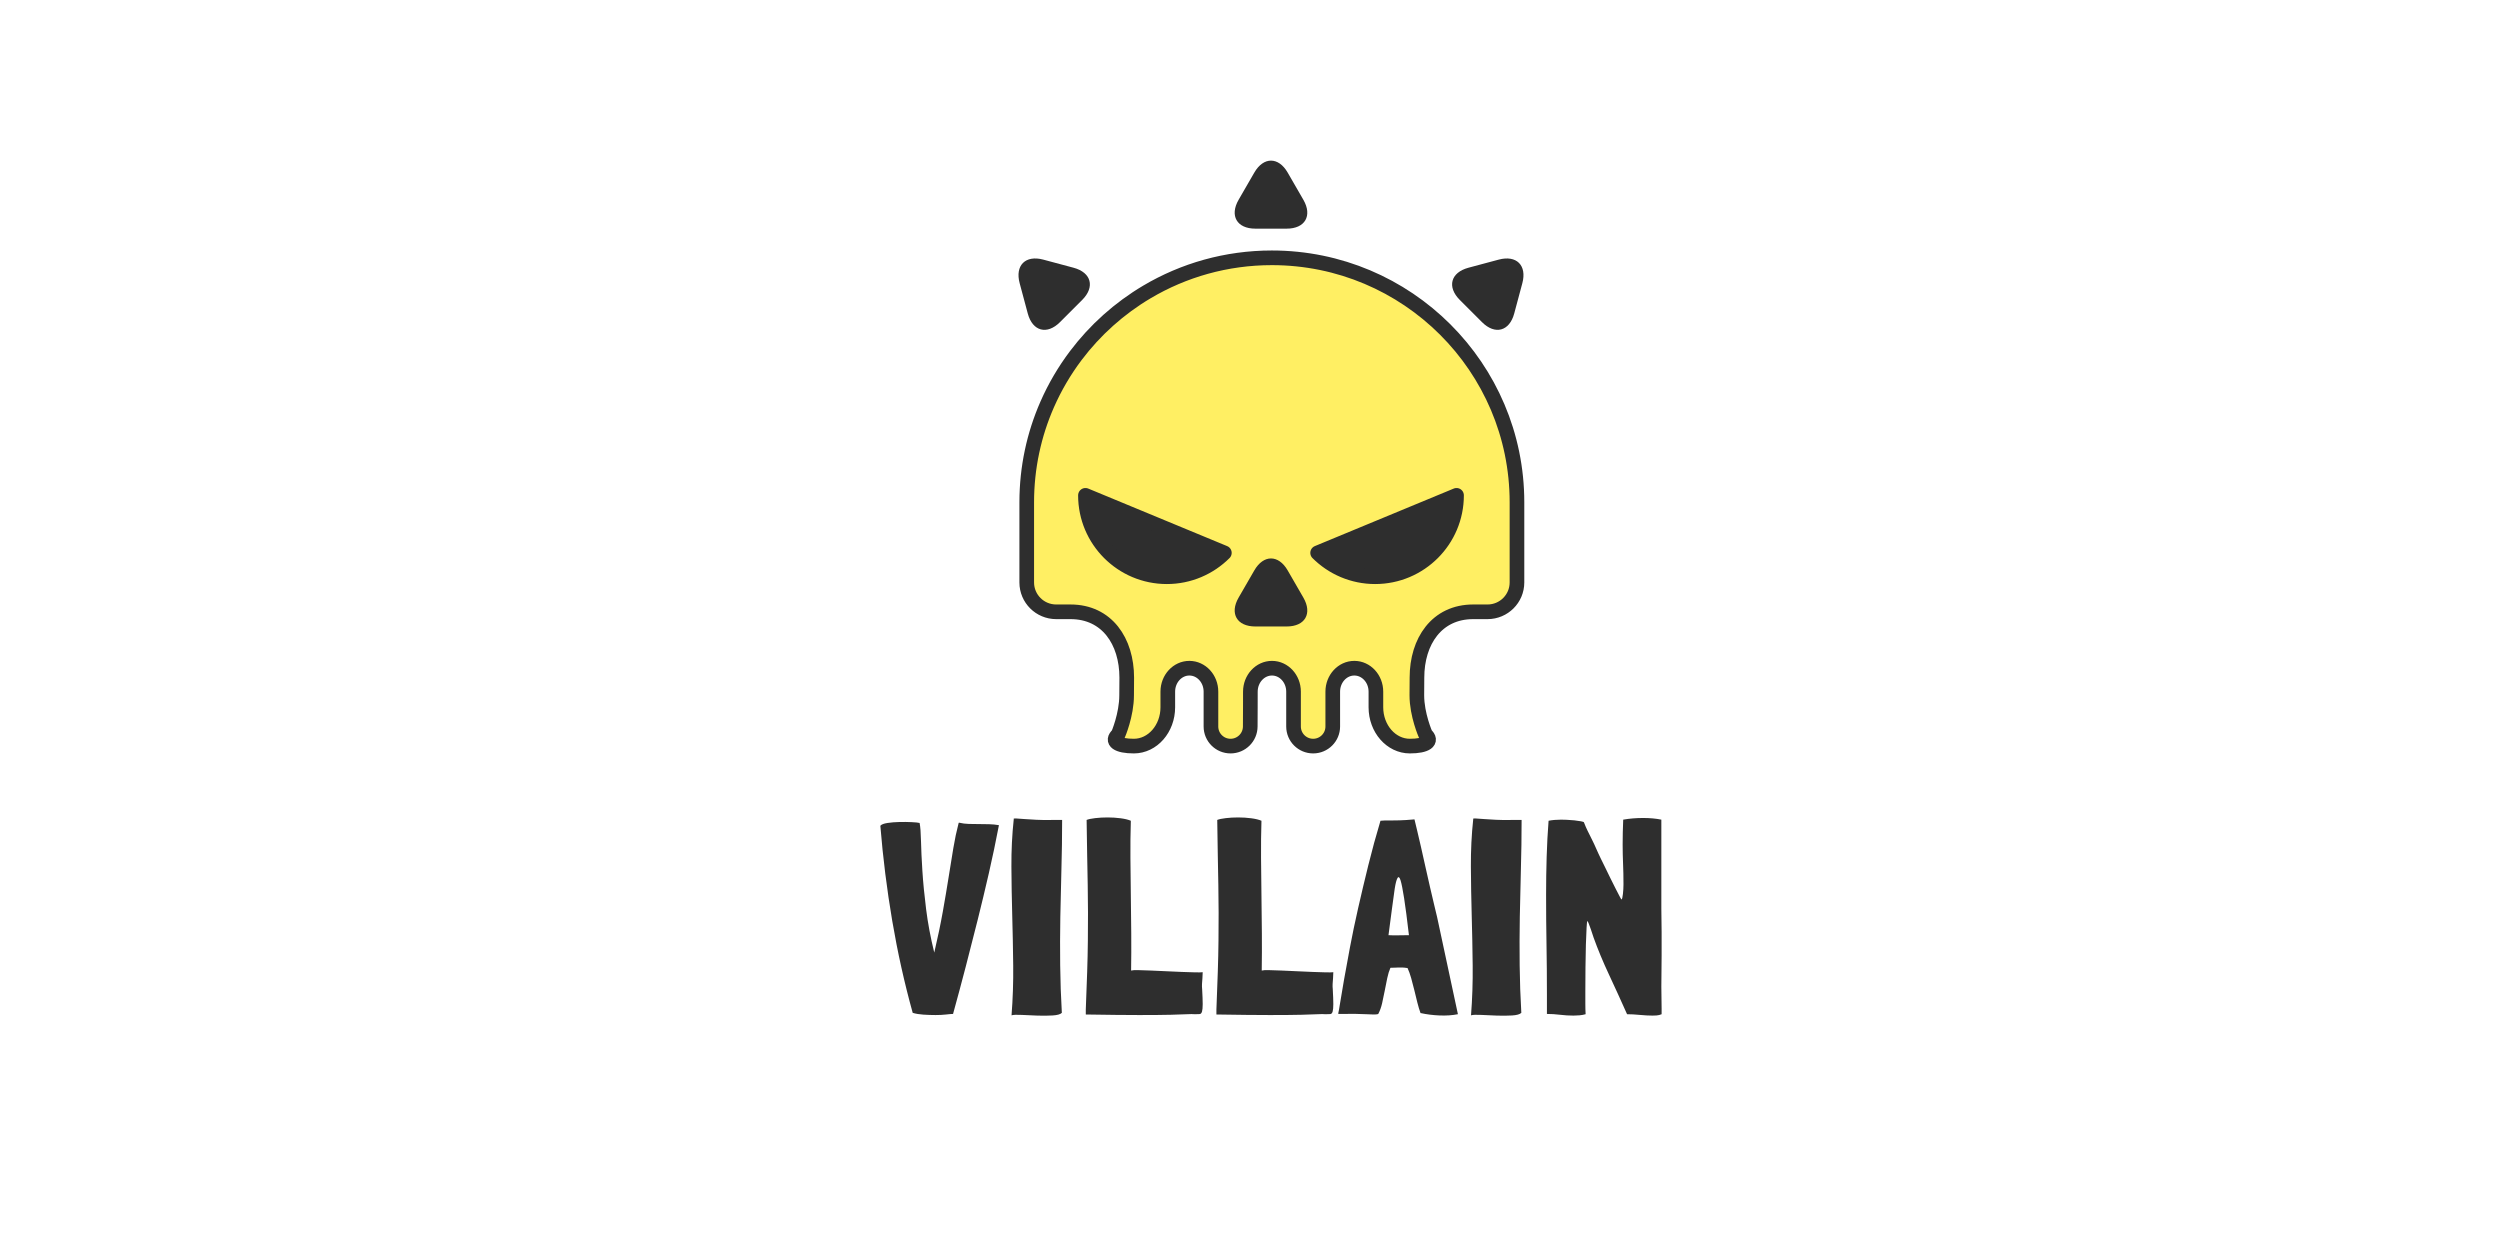
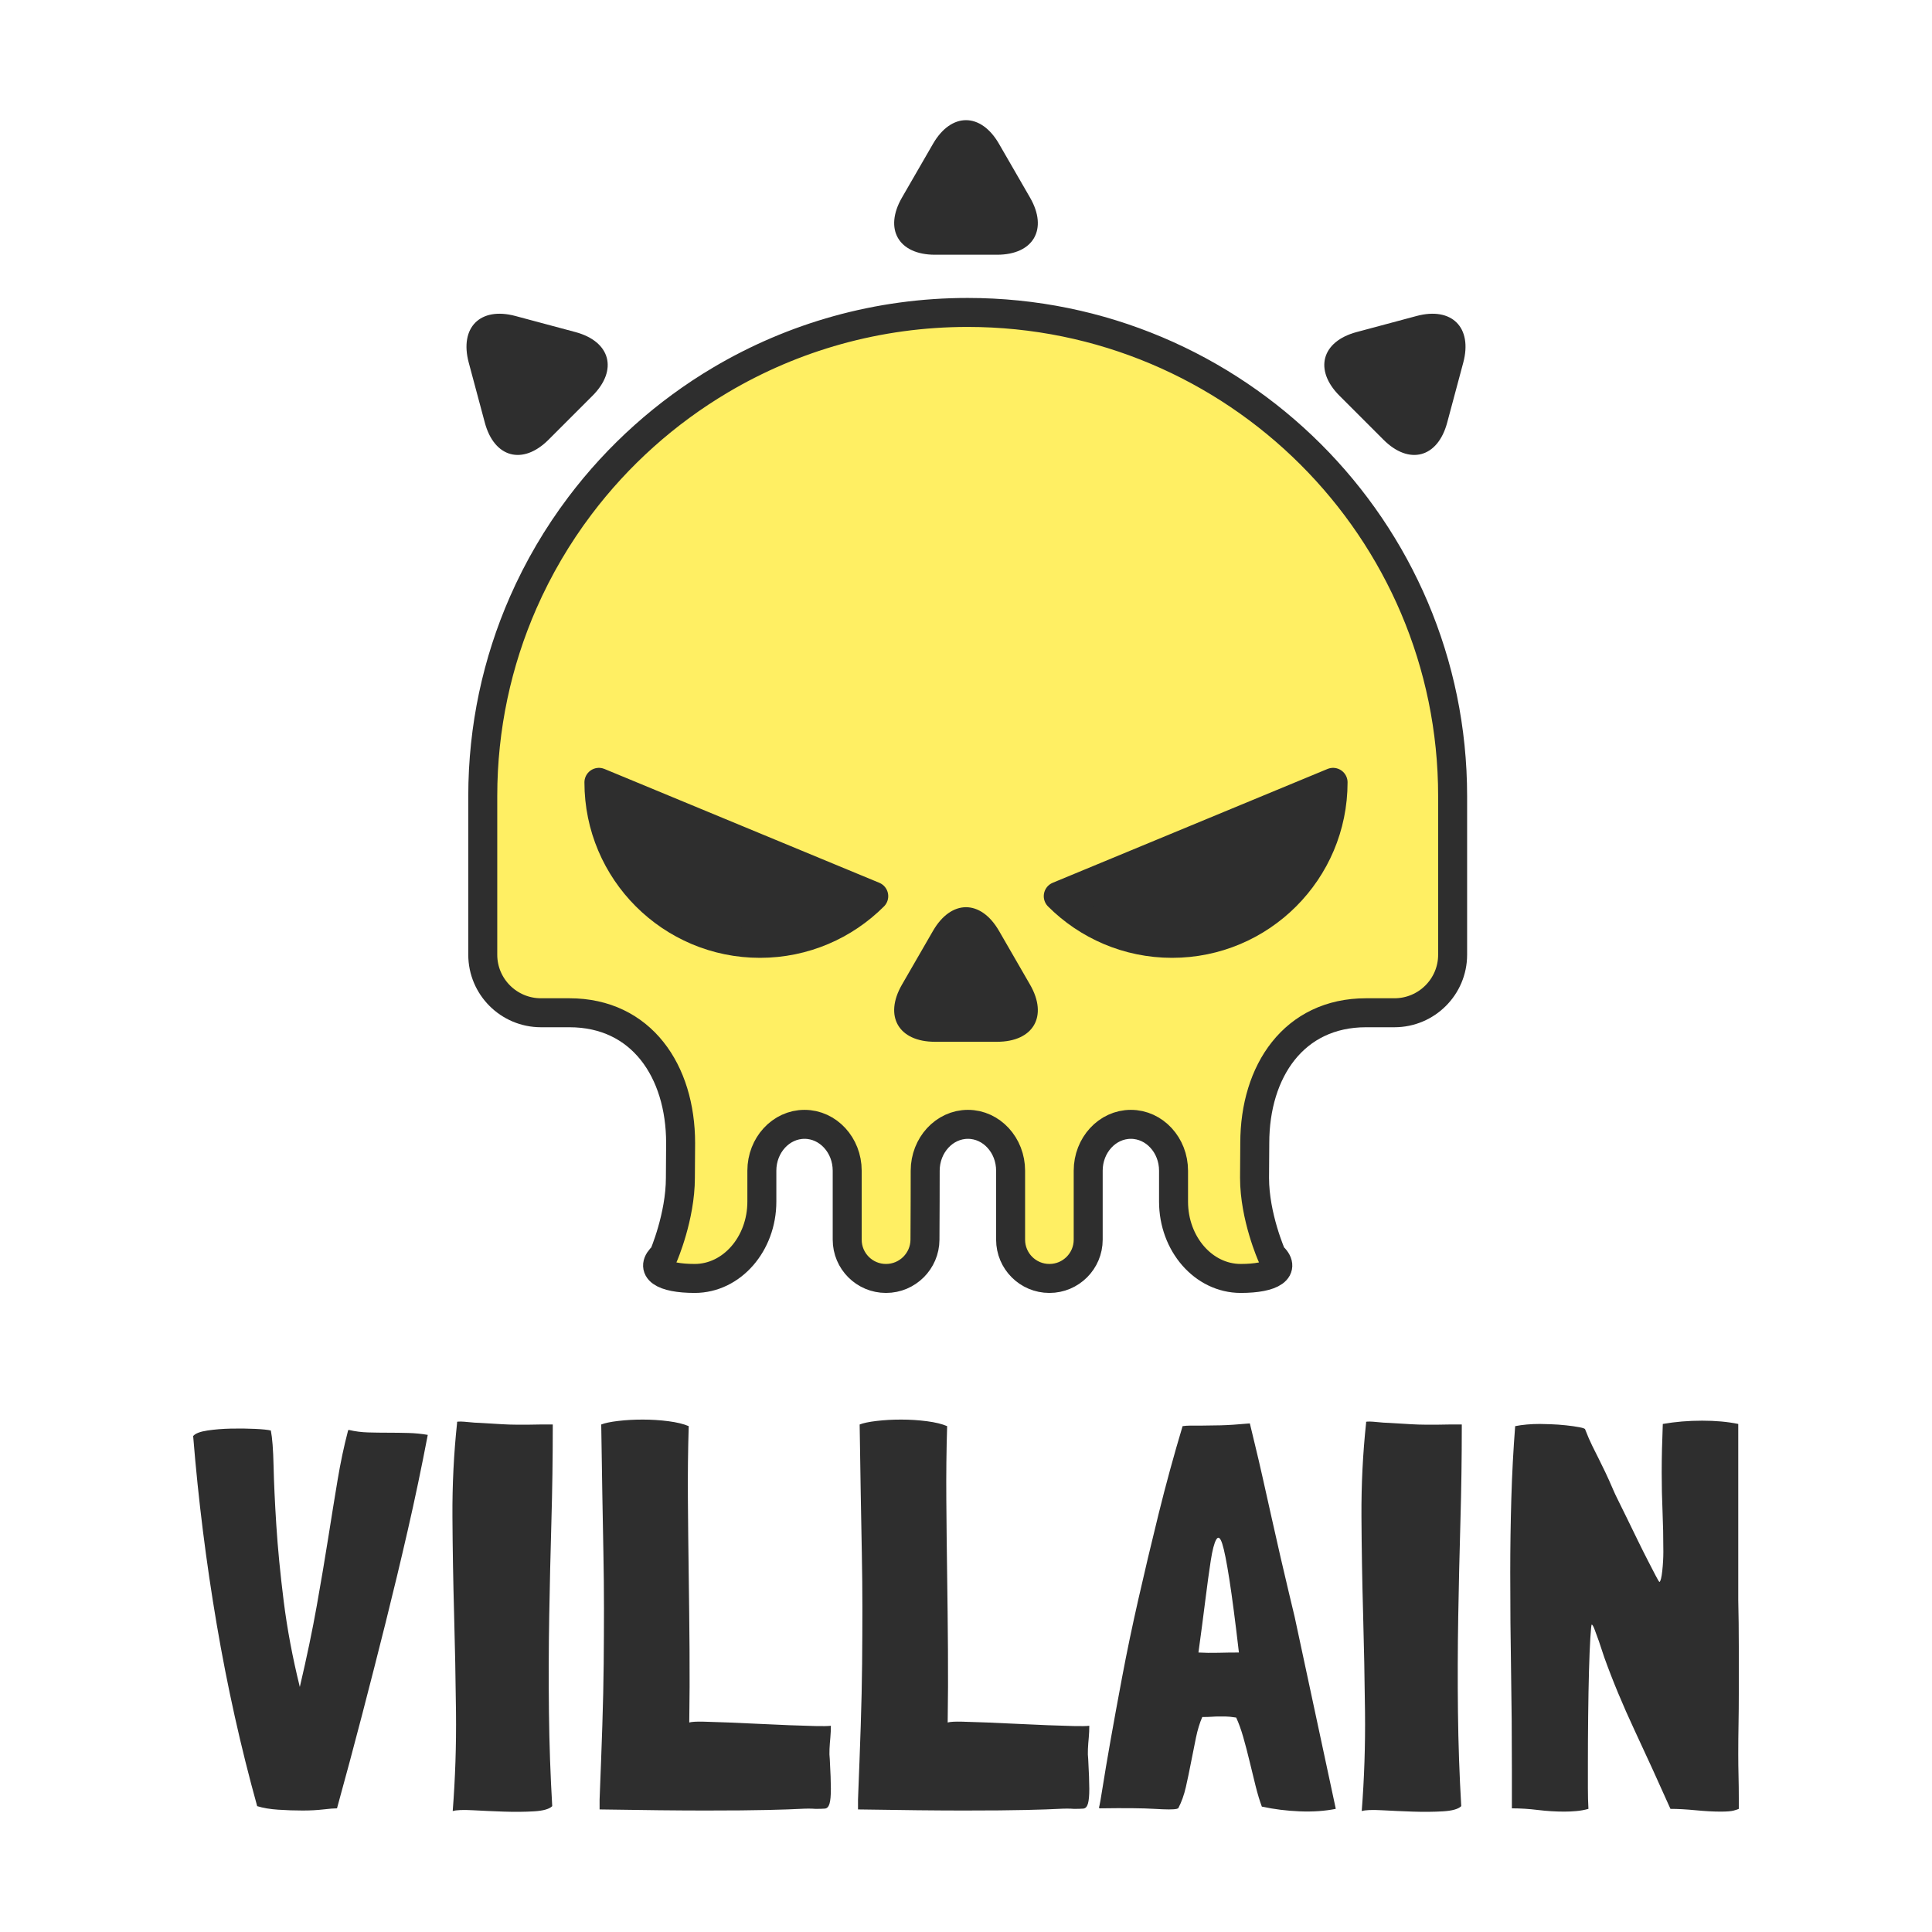
- <svg xmlns="http://www.w3.org/2000/svg" style="isolation:isolate" width="1280pt" height="640pt" viewBox="0 0 1280 640">
+ <svg xmlns="http://www.w3.org/2000/svg" style="isolation:isolate" viewBox="0 0 500 500" width="500pt" height="500pt">
  <defs>
-     <clipPath id="_clipPath_qrrTjl43GS5Kxmud0LI8ib9F9L3rPqYh">
-       <rect width="1280" height="640" />
+     <clipPath id="_clipPath_42ZwIwUhJHMDxxiIaKKyIUKjbOku0Kj0">
+       <rect width="500" height="500" />
    </clipPath>
  </defs>
-   <g clip-path="url(#_clipPath_qrrTjl43GS5Kxmud0LI8ib9F9L3rPqYh)">
+   <g clip-path="url(#_clipPath_42ZwIwUhJHMDxxiIaKKyIUKjbOku0Kj0)">
    <g>
      <g>
        <g>
-           <path fill="#FFEF63" stroke="#2E2E2E" stroke-linecap="round" stroke-linejoin="round" stroke-miterlimit="3" stroke-width="10" d="M 620.003 362.121 L 620.003 371.975 C 620.003 377.509 624.496 382.001 630.03 382.001 L 630.057 382.001 C 635.59 382.001 640.104 377.509 640.129 371.975 L 640.174 362.121 L 640.187 354.121 C 640.197 347.498 645.154 342.121 651.249 342.121 L 651.249 342.121 C 657.344 342.121 662.293 347.498 662.293 354.121 L 662.293 362.121 L 662.293 371.975 C 662.293 377.509 666.786 382.001 672.32 382.001 L 672.346 382.001 C 677.88 382.001 682.373 377.509 682.373 371.975 L 682.373 362.121 L 682.373 354.121 C 682.373 347.498 687.322 342.121 693.417 342.121 L 693.417 342.121 C 699.512 342.121 704.461 347.498 704.461 354.121 L 704.461 362.121 L 704.461 362.121 C 704.461 373.093 712.248 382.001 721.84 382.001 L 721.84 382.001 C 730.152 382.001 733.762 379.541 729.896 376.099 C 729.896 376.099 725.423 366.059 725.423 355.967 L 725.484 346.956 C 725.484 328.349 735.61 313.243 754.267 313.243 L 761.628 313.243 C 769.94 313.243 776.688 306.513 776.688 298.223 L 776.688 257.168 C 776.688 188.087 720.453 132.001 651.188 132.001 C 627.851 132.001 605.992 138.368 587.266 149.454 C 573.082 157.85 560.696 168.954 550.823 182.048 C 545.008 189.76 540.066 198.163 536.143 207.11 C 529.419 222.443 525.688 239.375 525.688 257.168 L 525.688 298.223 C 525.688 306.513 532.436 313.243 540.748 313.243 L 548.11 313.243 C 566.766 313.243 576.892 328.349 576.892 346.956 L 576.831 355.967 C 576.831 366.059 572.48 376.099 572.48 376.099 C 568.615 379.541 572.224 382.001 580.536 382.001 L 580.536 382.001 C 590.128 382.001 597.915 373.093 597.915 362.121 L 597.915 362.121 L 597.915 354.121 C 597.915 347.498 602.864 342.121 608.959 342.121 L 608.959 342.121 C 615.055 342.121 620.003 347.498 620.003 354.121 L 620.003 362.121 Z" vector-effect="non-scaling-stroke" />
          <g>
+             <path d=" M 219.255 310.979 L 219.255 320.833 C 219.255 326.367 223.747 330.859 229.281 330.859 L 229.308 330.859 C 234.842 330.859 239.355 326.367 239.381 320.833 L 239.426 310.979 L 239.438 302.979 C 239.448 296.356 244.405 290.979 250.5 290.979 L 250.5 290.979 C 256.596 290.979 261.544 296.356 261.544 302.979 L 261.544 310.979 L 261.544 320.833 C 261.544 326.367 266.037 330.859 271.571 330.859 L 271.598 330.859 C 277.131 330.859 281.624 326.367 281.624 320.833 L 281.624 310.979 L 281.624 302.979 C 281.624 296.356 286.573 290.979 292.668 290.979 L 292.668 290.979 C 298.764 290.979 303.712 296.356 303.712 302.979 L 303.712 310.979 L 303.712 310.979 C 303.712 321.951 311.499 330.859 321.091 330.859 L 321.091 330.859 C 329.403 330.859 333.013 328.399 329.148 324.956 C 329.148 324.956 324.675 314.916 324.675 304.825 L 324.735 295.814 C 324.735 277.207 334.862 262.101 353.518 262.101 L 360.879 262.101 C 369.191 262.101 375.939 255.371 375.939 247.081 L 375.939 206.026 C 375.939 136.945 319.705 80.859 250.439 80.859 C 227.102 80.859 205.243 87.226 186.517 98.312 C 172.334 106.708 159.947 117.811 150.074 130.905 C 144.26 138.618 139.317 147.021 135.394 155.968 C 128.67 171.301 124.939 188.232 124.939 206.026 L 124.939 247.081 C 124.939 255.371 131.688 262.101 139.999 262.101 L 147.361 262.101 C 166.017 262.101 176.143 277.207 176.143 295.814 L 176.083 304.825 C 176.083 314.916 171.731 324.956 171.731 324.956 C 167.866 328.399 171.476 330.859 179.788 330.859 L 179.788 330.859 C 189.379 330.859 197.167 321.951 197.167 310.979 L 197.167 310.979 L 197.167 302.979 C 197.167 296.356 202.115 290.979 208.211 290.979 L 208.211 290.979 C 214.306 290.979 219.255 296.356 219.255 302.979 L 219.255 310.979 Z " fill="rgb(255,239,99)" vector-effect="non-scaling-stroke" stroke-width="10" stroke="rgb(46,46,46)" stroke-linejoin="round" stroke-linecap="round" stroke-miterlimit="3" />
            <g>
-               <path fill="#2E2E2E" stroke="#2E2E2E" stroke-linecap="round" stroke-linejoin="round" stroke-miterlimit="3" stroke-width="10" d="M 674.624 283.07 C 682.167 290.612 692.583 295.28 704.081 295.28 C 727.079 295.28 745.753 276.611 745.748 253.613 L 674.624 283.07 Z" vector-effect="non-scaling-stroke" />
-               <path fill="#2E2E2E" stroke="#2E2E2E" stroke-linecap="round" stroke-linejoin="round" stroke-miterlimit="3" stroke-width="10" d="M 626.873 283.07 C 619.331 290.612 608.914 295.28 597.416 295.28 C 574.418 295.28 555.745 276.611 555.749 253.613 L 626.873 283.07 Z" vector-effect="non-scaling-stroke" />
+               <g>
+                 <path d=" M 273.876 231.928 C 281.418 239.47 291.834 244.137 303.333 244.137 C 326.33 244.137 345.004 225.468 344.999 202.471 L 273.876 231.928 Z " fill="rgb(46,46,46)" vector-effect="non-scaling-stroke" stroke-width="10" stroke="rgb(46,46,46)" stroke-linejoin="round" stroke-linecap="round" stroke-miterlimit="3" />
+                 <path d=" M 226.124 231.928 C 218.582 239.47 208.166 244.137 196.667 244.137 C 173.67 244.137 154.996 225.468 155.001 202.471 L 226.124 231.928 Z " fill="rgb(46,46,46)" vector-effect="non-scaling-stroke" stroke-width="10" stroke="rgb(46,46,46)" stroke-linejoin="round" stroke-linecap="round" stroke-miterlimit="3" />
+               </g>
+               <path d=" M 241.964 269.612 L 250 269.612 L 258.036 269.612 C 267.46 269.612 271.286 262.986 266.573 254.824 L 262.556 247.865 L 258.538 240.906 C 253.826 232.744 246.174 232.744 241.462 240.906 L 237.444 247.865 L 233.427 254.824 C 228.714 262.986 232.54 269.612 241.964 269.612 Z " fill="rgb(46,46,46)" />
            </g>
-             <path fill="#2E2E2E" d="M 642.713 320.754 L 650.749 320.754 L 658.784 320.754 C 668.209 320.754 672.034 314.128 667.322 305.966 L 663.304 299.007 L 659.287 292.048 C 654.574 283.886 646.923 283.886 642.211 292.048 L 638.193 299.007 L 634.175 305.966 C 629.463 314.128 633.289 320.754 642.713 320.754 Z" />
          </g>
        </g>
+         <g>
+           <path d=" M 241.964 65.926 L 250 65.926 L 258.036 65.926 C 267.46 65.926 271.286 59.3 266.573 51.138 L 262.556 44.179 L 258.538 37.22 C 253.826 29.058 246.174 29.058 241.462 37.22 L 237.444 44.179 L 233.427 51.138 C 228.714 59.3 232.54 65.926 241.964 65.926 Z " fill="rgb(46,46,46)" />
+           <path d=" M 346.671 102.431 L 352.353 108.113 L 358.035 113.795 C 364.699 120.459 372.09 118.479 374.529 109.376 L 376.609 101.614 L 378.689 93.852 C 381.128 84.749 375.718 79.339 366.614 81.778 L 358.852 83.858 L 351.091 85.937 C 341.987 88.377 340.007 95.767 346.671 102.431 Z " fill="rgb(46,46,46)" />
+           <path d=" M 141.965 113.795 L 147.647 108.113 L 153.329 102.431 C 159.993 95.767 158.013 88.377 148.909 85.937 L 141.148 83.858 L 133.386 81.778 C 124.282 79.339 118.872 84.749 121.311 93.852 L 123.391 101.614 L 125.471 109.376 C 127.91 118.479 135.301 120.459 141.965 113.795 Z " fill="rgb(46,46,46)" />
+         </g>
      </g>
-       <g>
-         <path fill="#2E2E2E" d="M 642.713 117.068 L 650.749 117.068 L 658.784 117.068 C 668.209 117.068 672.034 110.442 667.322 102.28 L 663.304 95.321 L 659.287 88.362 C 654.574 80.201 646.923 80.201 642.211 88.362 L 638.193 95.321 L 634.175 102.28 C 629.463 110.442 633.289 117.068 642.713 117.068 Z" />
-         <path fill="#2E2E2E" d="M 747.42 153.573 L 753.102 159.255 L 758.784 164.937 C 765.448 171.601 772.839 169.621 775.278 160.518 L 777.358 152.756 L 779.437 144.994 C 781.877 135.891 776.466 130.481 767.363 132.92 L 759.601 135 L 751.839 137.079 C 742.736 139.519 740.756 146.909 747.42 153.573 Z" />
-         <path fill="#2E2E2E" d="M 542.714 164.937 L 548.396 159.255 L 554.078 153.573 C 560.742 146.909 558.761 139.519 549.658 137.079 L 541.896 135 L 534.134 132.92 C 525.031 130.481 519.621 135.891 522.06 144.994 L 524.14 152.756 L 526.22 160.518 C 528.659 169.621 536.049 171.601 542.714 164.937 Z" />
-       </g>
+       <path d=" M 110.705 371.348 L 110.705 371.348 Q 108.3 370.924 105.682 370.853 L 105.682 370.853 L 105.682 370.853 Q 103.064 370.782 100.446 370.782 L 100.446 370.782 L 100.446 370.782 Q 97.828 370.782 95.281 370.711 L 95.281 370.711 L 95.281 370.711 Q 92.734 370.641 90.329 370.075 L 90.329 370.075 L 90.329 370.075 Q 90.046 370.075 90.046 370.358 L 90.046 370.358 L 90.046 370.358 Q 88.489 376.301 87.357 383.093 L 87.357 383.093 L 87.357 383.093 Q 86.225 389.885 84.952 397.951 L 84.952 397.951 L 84.952 397.951 Q 83.678 406.017 81.98 415.568 L 81.98 415.568 L 81.98 415.568 Q 80.282 425.12 77.593 436.582 L 77.593 436.582 L 77.593 436.582 Q 74.763 425.12 73.419 414.365 L 73.419 414.365 L 73.419 414.365 Q 72.075 403.611 71.509 394.696 L 71.509 394.696 L 71.509 394.696 Q 70.943 385.781 70.801 379.414 L 70.801 379.414 L 70.801 379.414 Q 70.66 373.046 70.094 370.216 L 70.094 370.216 L 70.094 370.216 Q 68.962 369.933 65.99 369.792 L 65.99 369.792 L 65.99 369.792 Q 63.018 369.65 59.764 369.721 L 59.764 369.721 L 59.764 369.721 Q 56.509 369.792 53.679 370.216 L 53.679 370.216 L 53.679 370.216 Q 50.849 370.641 50 371.631 L 50 371.631 L 50 371.773 L 50 371.773 Q 51.981 396.253 56.085 420.379 L 56.085 420.379 L 56.085 420.379 Q 60.188 444.506 66.556 467.43 L 66.556 467.43 L 66.556 467.43 Q 68.82 468.137 72.004 468.349 L 72.004 468.349 L 72.004 468.349 Q 75.188 468.562 78.301 468.562 L 78.301 468.562 L 78.301 468.562 Q 81.272 468.562 83.678 468.279 L 83.678 468.279 L 83.678 468.279 Q 86.084 467.996 87.216 467.996 L 87.216 467.996 L 87.216 467.996 Q 90.612 455.685 93.725 443.728 L 93.725 443.728 L 93.725 443.728 Q 96.838 431.77 99.81 419.884 L 99.81 419.884 L 99.81 419.884 Q 102.781 407.998 105.54 395.97 L 105.54 395.97 L 105.54 395.97 Q 108.3 383.942 110.705 371.348 L 110.705 371.348 Z  M 139.661 368.659 L 139.661 368.659 Q 133.293 368.801 129.968 368.589 L 129.968 368.589 L 129.968 368.589 Q 126.643 368.376 124.096 368.235 L 124.096 368.235 L 124.096 368.235 Q 123.105 368.235 121.053 368.023 L 121.053 368.023 L 121.053 368.023 Q 119.001 367.81 118.294 367.952 L 118.294 367.952 L 118.294 368.235 L 118.294 368.235 Q 117.02 380.121 117.091 392.503 L 117.091 392.503 L 117.091 392.503 Q 117.162 404.885 117.516 417.549 L 117.516 417.549 L 117.516 417.549 Q 117.869 430.214 118.011 443.091 L 118.011 443.091 L 118.011 443.091 Q 118.152 455.968 117.162 468.703 L 117.162 468.703 L 117.162 468.703 Q 118.577 468.279 122.398 468.491 L 122.398 468.491 L 122.398 468.491 Q 126.218 468.703 130.393 468.845 L 130.393 468.845 L 130.393 468.845 Q 134.567 468.986 138.175 468.774 L 138.175 468.774 L 138.175 468.774 Q 141.784 468.562 142.916 467.43 L 142.916 467.43 L 142.916 467.43 Q 142.208 455.402 142.067 443.091 L 142.067 443.091 L 142.067 443.091 Q 141.925 430.78 142.137 418.398 L 142.137 418.398 L 142.137 418.398 Q 142.35 406.017 142.703 393.706 L 142.703 393.706 L 142.703 393.706 Q 143.057 381.395 143.057 369.225 L 143.057 369.225 L 143.057 368.659 L 139.661 368.659 Z  M 214.747 455.26 L 214.747 455.26 Q 214.606 454.128 214.677 452.642 L 214.677 452.642 L 214.677 452.642 Q 214.747 451.157 214.889 449.741 L 214.889 449.741 L 214.889 449.741 Q 215.03 448.185 215.03 446.628 L 215.03 446.628 L 215.03 446.628 Q 213.898 446.77 210.997 446.699 L 210.997 446.699 L 210.997 446.699 Q 208.097 446.628 204.347 446.487 L 204.347 446.487 L 204.347 446.487 Q 200.597 446.345 196.422 446.133 L 196.422 446.133 L 196.422 446.133 Q 192.248 445.921 188.569 445.779 L 188.569 445.779 L 188.569 445.779 Q 184.89 445.638 182.131 445.567 L 182.131 445.567 L 182.131 445.567 Q 179.371 445.496 178.381 445.779 L 178.381 445.779 L 178.381 445.638 L 178.381 445.638 Q 178.522 436.582 178.451 426.889 L 178.451 426.889 L 178.451 426.889 Q 178.381 417.195 178.239 407.432 L 178.239 407.432 L 178.239 407.432 Q 178.098 397.668 178.027 387.975 L 178.027 387.975 L 178.027 387.975 Q 177.956 378.282 178.239 369.084 L 178.239 369.084 L 178.239 369.084 Q 176.258 368.235 173.004 367.81 L 173.004 367.81 L 173.004 367.81 Q 169.749 367.386 166.353 367.386 L 166.353 367.386 L 166.353 367.386 Q 162.957 367.386 159.985 367.74 L 159.985 367.74 L 159.985 367.74 Q 157.013 368.093 155.598 368.659 L 155.598 368.659 L 155.598 368.659 Q 155.74 378.565 155.881 386.701 L 155.881 386.701 L 155.881 386.701 Q 156.023 394.838 156.164 402.055 L 156.164 402.055 L 156.164 402.055 Q 156.306 409.271 156.306 416.205 L 156.306 416.205 L 156.306 416.205 Q 156.306 423.139 156.235 430.568 L 156.235 430.568 L 156.235 430.568 Q 156.164 437.997 155.881 446.558 L 155.881 446.558 L 155.881 446.558 Q 155.598 455.119 155.174 465.731 L 155.174 465.731 L 155.174 468.279 L 155.174 468.279 Q 172.296 468.562 182.555 468.562 L 182.555 468.562 L 182.555 468.562 Q 192.814 468.562 198.687 468.42 L 198.687 468.42 L 198.687 468.42 Q 204.559 468.279 207.035 468.137 L 207.035 468.137 L 207.035 468.137 Q 209.512 467.996 211.068 468.137 L 211.068 468.137 L 211.068 468.137 Q 212.625 468.137 213.474 468.066 L 213.474 468.066 L 213.474 468.066 Q 214.323 467.996 214.677 466.793 L 214.677 466.793 L 214.677 466.793 Q 215.03 465.59 215.03 462.972 L 215.03 462.972 L 215.03 462.972 Q 215.03 460.354 214.747 455.26 L 214.747 455.26 Z  M 281.626 455.26 L 281.626 455.26 Q 281.485 454.128 281.555 452.642 L 281.555 452.642 L 281.555 452.642 Q 281.626 451.157 281.768 449.741 L 281.768 449.741 L 281.768 449.741 Q 281.909 448.185 281.909 446.628 L 281.909 446.628 L 281.909 446.628 Q 280.777 446.77 277.876 446.699 L 277.876 446.699 L 277.876 446.699 Q 274.976 446.628 271.226 446.487 L 271.226 446.487 L 271.226 446.487 Q 267.476 446.345 263.301 446.133 L 263.301 446.133 L 263.301 446.133 Q 259.127 445.921 255.448 445.779 L 255.448 445.779 L 255.448 445.779 Q 251.769 445.638 249.009 445.567 L 249.009 445.567 L 249.009 445.567 Q 246.25 445.496 245.26 445.779 L 245.26 445.779 L 245.26 445.638 L 245.26 445.638 Q 245.401 436.582 245.33 426.889 L 245.33 426.889 L 245.33 426.889 Q 245.26 417.195 245.118 407.432 L 245.118 407.432 L 245.118 407.432 Q 244.977 397.668 244.906 387.975 L 244.906 387.975 L 244.906 387.975 Q 244.835 378.282 245.118 369.084 L 245.118 369.084 L 245.118 369.084 Q 243.137 368.235 239.882 367.81 L 239.882 367.81 L 239.882 367.81 Q 236.628 367.386 233.232 367.386 L 233.232 367.386 L 233.232 367.386 Q 229.836 367.386 226.864 367.74 L 226.864 367.74 L 226.864 367.74 Q 223.892 368.093 222.477 368.659 L 222.477 368.659 L 222.477 368.659 Q 222.619 378.565 222.76 386.701 L 222.76 386.701 L 222.76 386.701 Q 222.902 394.838 223.043 402.055 L 223.043 402.055 L 223.043 402.055 Q 223.185 409.271 223.185 416.205 L 223.185 416.205 L 223.185 416.205 Q 223.185 423.139 223.114 430.568 L 223.114 430.568 L 223.114 430.568 Q 223.043 437.997 222.76 446.558 L 222.76 446.558 L 222.76 446.558 Q 222.477 455.119 222.053 465.731 L 222.053 465.731 L 222.053 468.279 L 222.053 468.279 Q 239.175 468.562 249.434 468.562 L 249.434 468.562 L 249.434 468.562 Q 259.693 468.562 265.565 468.42 L 265.565 468.42 L 265.565 468.42 Q 271.438 468.279 273.914 468.137 L 273.914 468.137 L 273.914 468.137 Q 276.391 467.996 277.947 468.137 L 277.947 468.137 L 277.947 468.137 Q 279.504 468.137 280.353 468.066 L 280.353 468.066 L 280.353 468.066 Q 281.202 467.996 281.555 466.793 L 281.555 466.793 L 281.555 466.793 Q 281.909 465.59 281.909 462.972 L 281.909 462.972 L 281.909 462.972 Q 281.909 460.354 281.626 455.26 L 281.626 455.26 Z  M 335.062 418.469 L 335.062 418.469 Q 334.496 416.063 333.506 411.96 L 333.506 411.96 L 333.506 411.96 Q 332.515 407.856 331.383 402.904 L 331.383 402.904 L 331.383 402.904 Q 330.251 397.951 329.048 392.574 L 329.048 392.574 L 329.048 392.574 Q 327.846 387.197 326.784 382.456 L 326.784 382.456 L 326.784 382.456 Q 325.723 377.716 324.803 373.966 L 324.803 373.966 L 324.803 373.966 Q 323.883 370.216 323.459 368.376 L 323.459 368.376 L 323.459 368.376 Q 318.789 368.801 315.888 368.872 L 315.888 368.872 L 315.888 368.872 Q 312.988 368.942 311.148 368.942 L 311.148 368.942 L 311.148 368.942 Q 309.308 368.942 308.176 368.942 L 308.176 368.942 L 308.176 368.942 Q 307.044 368.942 306.054 369.084 L 306.054 369.084 L 306.054 369.084 Q 302.658 380.404 299.828 391.866 L 299.828 391.866 L 299.828 391.866 Q 296.998 403.328 294.592 413.941 L 294.592 413.941 L 294.592 413.941 Q 292.186 424.554 290.418 433.964 L 290.418 433.964 L 290.418 433.964 Q 288.649 443.374 287.375 450.591 L 287.375 450.591 L 287.375 450.591 Q 286.102 457.807 285.394 462.335 L 285.394 462.335 L 285.394 462.335 Q 284.687 466.864 284.404 467.854 L 284.404 467.854 L 284.404 467.854 Q 284.545 467.996 284.687 467.996 L 284.687 467.996 L 284.687 467.996 Q 294.309 467.854 298.837 468.137 L 298.837 468.137 L 298.837 468.137 Q 303.365 468.42 304.497 468.137 L 304.497 468.137 L 304.497 468.137 Q 304.639 468.137 304.71 468.066 L 304.71 468.066 L 304.71 468.066 Q 304.78 467.996 304.922 467.996 L 304.922 467.996 L 304.922 467.996 Q 306.195 465.59 306.903 462.477 L 306.903 462.477 L 306.903 462.477 Q 307.61 459.364 308.247 456.038 L 308.247 456.038 L 308.247 456.038 Q 308.884 452.713 309.521 449.671 L 309.521 449.671 L 309.521 449.671 Q 310.157 446.628 311.148 444.364 L 311.148 444.364 L 311.148 444.364 Q 312.705 444.364 313.624 444.294 L 313.624 444.294 L 313.624 444.294 Q 314.544 444.223 315.322 444.223 L 315.322 444.223 L 315.322 444.223 Q 316.101 444.223 317.091 444.223 L 317.091 444.223 L 317.091 444.223 Q 318.082 444.223 319.921 444.506 L 319.921 444.506 L 319.921 444.506 Q 320.912 446.628 321.761 449.6 L 321.761 449.6 L 321.761 449.6 Q 322.61 452.572 323.388 455.826 L 323.388 455.826 L 323.388 455.826 Q 324.166 459.081 324.945 462.194 L 324.945 462.194 L 324.945 462.194 Q 325.723 465.307 326.572 467.571 L 326.572 467.571 L 326.713 467.571 L 326.713 467.571 Q 331.242 468.562 336.336 468.774 L 336.336 468.774 L 336.336 468.774 Q 341.43 468.986 345.675 468.137 L 345.675 468.137 L 345.675 467.996 L 335.062 418.469 Z  M 320.629 427.667 L 320.629 427.667 Q 317.94 427.667 315.252 427.738 L 315.252 427.738 L 315.252 427.738 Q 312.563 427.808 310.157 427.667 L 310.157 427.667 L 310.157 427.667 Q 311.148 420.45 311.926 414.224 L 311.926 414.224 L 311.926 414.224 Q 312.705 407.998 313.341 403.894 L 313.341 403.894 L 313.341 403.894 Q 313.978 399.79 314.756 398.446 L 314.756 398.446 L 314.756 398.446 Q 315.535 397.102 316.313 399.507 L 316.313 399.507 L 316.313 399.507 Q 317.091 401.913 318.152 408.705 L 318.152 408.705 L 318.152 408.705 Q 319.214 415.497 320.629 427.667 L 320.629 427.667 Z  M 374.914 368.659 L 374.914 368.659 Q 368.546 368.801 365.221 368.589 L 365.221 368.589 L 365.221 368.589 Q 361.895 368.376 359.348 368.235 L 359.348 368.235 L 359.348 368.235 Q 358.358 368.235 356.306 368.023 L 356.306 368.023 L 356.306 368.023 Q 354.254 367.81 353.547 367.952 L 353.547 367.952 L 353.547 368.235 L 353.547 368.235 Q 352.273 380.121 352.344 392.503 L 352.344 392.503 L 352.344 392.503 Q 352.415 404.885 352.768 417.549 L 352.768 417.549 L 352.768 417.549 Q 353.122 430.214 353.264 443.091 L 353.264 443.091 L 353.264 443.091 Q 353.405 455.968 352.415 468.703 L 352.415 468.703 L 352.415 468.703 Q 353.83 468.279 357.65 468.491 L 357.65 468.491 L 357.65 468.491 Q 361.471 468.703 365.645 468.845 L 365.645 468.845 L 365.645 468.845 Q 369.82 468.986 373.428 468.774 L 373.428 468.774 L 373.428 468.774 Q 377.036 468.562 378.168 467.43 L 378.168 467.43 L 378.168 467.43 Q 377.461 455.402 377.319 443.091 L 377.319 443.091 L 377.319 443.091 Q 377.178 430.78 377.39 418.398 L 377.39 418.398 L 377.39 418.398 Q 377.602 406.017 377.956 393.706 L 377.956 393.706 L 377.956 393.706 Q 378.31 381.395 378.31 369.225 L 378.31 369.225 L 378.31 368.659 L 374.914 368.659 Z  M 445.33 468.845 L 445.33 468.845 Q 447.736 468.845 448.726 468.562 L 448.726 468.562 L 448.726 468.562 Q 449.717 468.279 450 468.137 L 450 468.137 L 450 465.307 L 450 465.307 Q 450 462.477 449.929 459.647 L 449.929 459.647 L 449.929 459.647 Q 449.858 456.817 449.858 453.987 L 449.858 453.987 L 449.858 453.987 Q 449.858 450.024 449.929 446.204 L 449.929 446.204 L 449.929 446.204 Q 450 442.383 450 438.28 L 450 438.28 L 450 438.28 Q 450 432.195 450 426.11 L 450 426.11 L 450 426.11 Q 450 420.026 449.858 414.082 L 449.858 414.082 L 449.858 368.518 L 449.858 368.518 Q 445.755 367.669 440.519 367.669 L 440.519 367.669 L 440.519 367.669 Q 435.142 367.669 430.331 368.518 L 430.331 368.518 L 430.331 368.518 Q 430.189 372.056 430.119 375.098 L 430.119 375.098 L 430.119 375.098 Q 430.048 378.14 430.048 381.112 L 430.048 381.112 L 430.048 381.112 Q 430.048 386.206 430.26 391.088 L 430.26 391.088 L 430.26 391.088 Q 430.472 395.97 430.472 401.63 L 430.472 401.63 L 430.472 401.63 Q 430.472 404.036 430.189 406.583 L 430.189 406.583 L 430.189 406.583 Q 429.906 409.13 429.482 409.413 L 429.482 409.413 L 429.482 409.413 Q 429.34 409.413 428.491 407.785 L 428.491 407.785 L 428.491 407.785 Q 427.642 406.158 426.439 403.823 L 426.439 403.823 L 426.439 403.823 Q 425.237 401.488 423.822 398.588 L 423.822 398.588 L 423.822 398.588 Q 422.407 395.687 421.133 393.069 L 421.133 393.069 L 421.133 393.069 Q 419.86 390.451 418.869 388.47 L 418.869 388.47 L 418.869 388.47 Q 417.878 386.489 417.595 385.781 L 417.595 385.781 L 417.595 385.781 Q 416.322 382.81 415.402 380.9 L 415.402 380.9 L 415.402 380.9 Q 414.482 378.989 413.704 377.433 L 413.704 377.433 L 413.704 377.433 Q 412.926 375.876 412.077 374.178 L 412.077 374.178 L 412.077 374.178 Q 411.228 372.48 410.237 369.933 L 410.237 369.933 L 410.237 369.933 Q 410.237 369.65 408.751 369.367 L 408.751 369.367 L 408.751 369.367 Q 407.266 369.084 405.285 368.872 L 405.285 368.872 L 405.285 368.872 Q 403.304 368.659 401.322 368.589 L 401.322 368.589 L 401.322 368.589 Q 399.341 368.518 398.492 368.518 L 398.492 368.518 L 398.492 368.518 Q 396.794 368.518 395.167 368.659 L 395.167 368.659 L 395.167 368.659 Q 393.54 368.801 392.125 369.084 L 392.125 369.084 L 392.125 369.084 Q 391.417 378.14 391.134 387.692 L 391.134 387.692 L 391.134 387.692 Q 390.851 397.243 390.851 407.007 L 390.851 407.007 L 390.851 407.007 Q 390.851 420.309 391.063 432.478 L 391.063 432.478 L 391.063 432.478 Q 391.276 444.647 391.276 458.09 L 391.276 458.09 L 391.276 467.996 L 391.276 467.996 Q 394.53 467.996 397.997 468.42 L 397.997 468.42 L 397.997 468.42 Q 401.464 468.845 404.86 468.845 L 404.86 468.845 L 404.86 468.845 Q 406.417 468.845 407.973 468.703 L 407.973 468.703 L 407.973 468.703 Q 409.53 468.562 411.086 468.137 L 411.086 468.137 L 411.086 468.137 Q 410.945 465.731 410.945 462.689 L 410.945 462.689 L 410.945 462.689 Q 410.945 459.647 410.945 456.392 L 410.945 456.392 L 410.945 456.392 Q 410.945 450.449 411.016 444.081 L 411.016 444.081 L 411.016 444.081 Q 411.086 437.714 411.228 432.478 L 411.228 432.478 L 411.228 432.478 Q 411.369 427.242 411.582 423.846 L 411.582 423.846 L 411.582 423.846 Q 411.794 420.45 411.935 420.45 L 411.935 420.45 L 411.935 420.45 Q 412.218 420.45 412.714 421.794 L 412.714 421.794 L 412.714 421.794 Q 413.209 423.139 413.775 424.695 L 413.775 424.695 L 415.19 428.94 L 415.19 428.94 Q 418.444 437.997 423.043 447.831 L 423.043 447.831 L 423.043 447.831 Q 427.642 457.666 432.312 468.137 L 432.312 468.137 L 432.312 468.137 Q 435.142 468.137 438.821 468.491 L 438.821 468.491 L 438.821 468.491 Q 442.5 468.845 445.33 468.845 L 445.33 468.845 Z " fill="rgb(46,46,46)" />
    </g>
-     <path fill="#2E2E2E" d="M 511.454 422.49 L 511.454 422.49 Q 509.049 422.066 506.431 421.995 L 506.431 421.995 L 506.431 421.995 Q 503.813 421.924 501.195 421.924 L 501.195 421.924 L 501.195 421.924 Q 498.577 421.924 496.03 421.853 L 496.03 421.853 L 496.03 421.853 Q 493.483 421.783 491.078 421.217 L 491.078 421.217 L 491.078 421.217 Q 490.795 421.217 490.795 421.5 L 490.795 421.5 L 490.795 421.5 Q 489.238 427.443 488.106 434.235 L 488.106 434.235 L 488.106 434.235 Q 486.974 441.027 485.7 449.093 L 485.7 449.093 L 485.7 449.093 Q 484.427 457.159 482.729 466.71 L 482.729 466.71 L 482.729 466.71 Q 481.031 476.262 478.342 487.724 L 478.342 487.724 L 478.342 487.724 Q 475.512 476.262 474.168 465.508 L 474.168 465.508 L 474.168 465.508 Q 472.823 454.753 472.257 445.838 L 472.257 445.838 L 472.257 445.838 Q 471.691 436.924 471.55 430.556 L 471.55 430.556 L 471.55 430.556 Q 471.408 424.188 470.842 421.358 L 470.842 421.358 L 470.842 421.358 Q 469.71 421.075 466.739 420.934 L 466.739 420.934 L 466.739 420.934 Q 463.767 420.792 460.513 420.863 L 460.513 420.863 L 460.513 420.863 Q 457.258 420.934 454.428 421.358 L 454.428 421.358 L 454.428 421.358 Q 451.598 421.783 450.749 422.773 L 450.749 422.773 L 450.749 422.915 L 450.749 422.915 Q 452.73 447.395 456.833 471.521 L 456.833 471.521 L 456.833 471.521 Q 460.937 495.648 467.305 518.572 L 467.305 518.572 L 467.305 518.572 Q 469.569 519.279 472.753 519.491 L 472.753 519.491 L 472.753 519.491 Q 475.937 519.704 479.05 519.704 L 479.05 519.704 L 479.05 519.704 Q 482.021 519.704 484.427 519.421 L 484.427 519.421 L 484.427 519.421 Q 486.832 519.138 487.964 519.138 L 487.964 519.138 L 487.964 519.138 Q 491.361 506.827 494.474 494.87 L 494.474 494.87 L 494.474 494.87 Q 497.587 482.913 500.558 471.026 L 500.558 471.026 L 500.558 471.026 Q 503.53 459.14 506.289 447.112 L 506.289 447.112 L 506.289 447.112 Q 509.049 435.084 511.454 422.49 L 511.454 422.49 Z M 540.41 419.802 L 540.41 419.802 Q 534.042 419.943 530.717 419.731 L 530.717 419.731 L 530.717 419.731 Q 527.391 419.519 524.844 419.377 L 524.844 419.377 L 524.844 419.377 Q 523.854 419.377 521.802 419.165 L 521.802 419.165 L 521.802 419.165 Q 519.75 418.953 519.043 419.094 L 519.043 419.094 L 519.043 419.377 L 519.043 419.377 Q 517.769 431.263 517.84 443.645 L 517.84 443.645 L 517.84 443.645 Q 517.911 456.027 518.264 468.691 L 518.264 468.691 L 518.264 468.691 Q 518.618 481.356 518.76 494.233 L 518.76 494.233 L 518.76 494.233 Q 518.901 507.11 517.911 519.845 L 517.911 519.845 L 517.911 519.845 Q 519.326 519.421 523.146 519.633 L 523.146 519.633 L 523.146 519.633 Q 526.967 519.845 531.141 519.987 L 531.141 519.987 L 531.141 519.987 Q 535.316 520.128 538.924 519.916 L 538.924 519.916 L 538.924 519.916 Q 542.532 519.704 543.664 518.572 L 543.664 518.572 L 543.664 518.572 Q 542.957 506.544 542.815 494.233 L 542.815 494.233 L 542.815 494.233 Q 542.674 481.922 542.886 469.54 L 542.886 469.54 L 542.886 469.54 Q 543.098 457.159 543.452 444.848 L 543.452 444.848 L 543.452 444.848 Q 543.806 432.537 543.806 420.368 L 543.806 420.368 L 543.806 419.802 L 540.41 419.802 Z M 615.496 506.402 L 615.496 506.402 Q 615.355 505.27 615.425 503.784 L 615.425 503.784 L 615.425 503.784 Q 615.496 502.299 615.638 500.884 L 615.638 500.884 L 615.638 500.884 Q 615.779 499.327 615.779 497.771 L 615.779 497.771 L 615.779 497.771 Q 614.647 497.912 611.746 497.841 L 611.746 497.841 L 611.746 497.841 Q 608.845 497.771 605.095 497.629 L 605.095 497.629 L 605.095 497.629 Q 601.346 497.488 597.171 497.275 L 597.171 497.275 L 597.171 497.275 Q 592.997 497.063 589.318 496.921 L 589.318 496.921 L 589.318 496.921 Q 585.639 496.78 582.879 496.709 L 582.879 496.709 L 582.879 496.709 Q 580.12 496.638 579.129 496.921 L 579.129 496.921 L 579.129 496.78 L 579.129 496.78 Q 579.271 487.724 579.2 478.031 L 579.2 478.031 L 579.2 478.031 Q 579.129 468.338 578.988 458.574 L 578.988 458.574 L 578.988 458.574 Q 578.846 448.81 578.776 439.117 L 578.776 439.117 L 578.776 439.117 Q 578.705 429.424 578.988 420.226 L 578.988 420.226 L 578.988 420.226 Q 577.007 419.377 573.752 418.953 L 573.752 418.953 L 573.752 418.953 Q 570.498 418.528 567.102 418.528 L 567.102 418.528 L 567.102 418.528 Q 563.705 418.528 560.734 418.882 L 560.734 418.882 L 560.734 418.882 Q 557.762 419.236 556.347 419.802 L 556.347 419.802 L 556.347 419.802 Q 556.489 429.707 556.63 437.843 L 556.63 437.843 L 556.63 437.843 Q 556.772 445.98 556.913 453.197 L 556.913 453.197 L 556.913 453.197 Q 557.055 460.413 557.055 467.347 L 557.055 467.347 L 557.055 467.347 Q 557.055 474.281 556.984 481.71 L 556.984 481.71 L 556.984 481.71 Q 556.913 489.139 556.63 497.7 L 556.63 497.7 L 556.63 497.7 Q 556.347 506.261 555.923 516.874 L 555.923 516.874 L 555.923 519.421 L 555.923 519.421 Q 573.045 519.704 583.304 519.704 L 583.304 519.704 L 583.304 519.704 Q 593.563 519.704 599.435 519.562 L 599.435 519.562 L 599.435 519.562 Q 605.308 519.421 607.784 519.279 L 607.784 519.279 L 607.784 519.279 Q 610.26 519.138 611.817 519.279 L 611.817 519.279 L 611.817 519.279 Q 613.373 519.279 614.222 519.208 L 614.222 519.208 L 614.222 519.208 Q 615.072 519.138 615.425 517.935 L 615.425 517.935 L 615.425 517.935 Q 615.779 516.732 615.779 514.114 L 615.779 514.114 L 615.779 514.114 Q 615.779 511.496 615.496 506.402 L 615.496 506.402 Z M 682.375 506.402 L 682.375 506.402 Q 682.233 505.27 682.304 503.784 L 682.304 503.784 L 682.304 503.784 Q 682.375 502.299 682.516 500.884 L 682.516 500.884 L 682.516 500.884 Q 682.658 499.327 682.658 497.771 L 682.658 497.771 L 682.658 497.771 Q 681.526 497.912 678.625 497.841 L 678.625 497.841 L 678.625 497.841 Q 675.724 497.771 671.974 497.629 L 671.974 497.629 L 671.974 497.629 Q 668.225 497.488 664.05 497.275 L 664.05 497.275 L 664.05 497.275 Q 659.876 497.063 656.197 496.921 L 656.197 496.921 L 656.197 496.921 Q 652.518 496.78 649.758 496.709 L 649.758 496.709 L 649.758 496.709 Q 646.999 496.638 646.008 496.921 L 646.008 496.921 L 646.008 496.78 L 646.008 496.78 Q 646.15 487.724 646.079 478.031 L 646.079 478.031 L 646.079 478.031 Q 646.008 468.338 645.867 458.574 L 645.867 458.574 L 645.867 458.574 Q 645.725 448.81 645.655 439.117 L 645.655 439.117 L 645.655 439.117 Q 645.584 429.424 645.867 420.226 L 645.867 420.226 L 645.867 420.226 Q 643.886 419.377 640.631 418.953 L 640.631 418.953 L 640.631 418.953 Q 637.377 418.528 633.98 418.528 L 633.98 418.528 L 633.98 418.528 Q 630.584 418.528 627.613 418.882 L 627.613 418.882 L 627.613 418.882 Q 624.641 419.236 623.226 419.802 L 623.226 419.802 L 623.226 419.802 Q 623.368 429.707 623.509 437.843 L 623.509 437.843 L 623.509 437.843 Q 623.651 445.98 623.792 453.197 L 623.792 453.197 L 623.792 453.197 Q 623.934 460.413 623.934 467.347 L 623.934 467.347 L 623.934 467.347 Q 623.934 474.281 623.863 481.71 L 623.863 481.71 L 623.863 481.71 Q 623.792 489.139 623.509 497.7 L 623.509 497.7 L 623.509 497.7 Q 623.226 506.261 622.802 516.874 L 622.802 516.874 L 622.802 519.421 L 622.802 519.421 Q 639.924 519.704 650.183 519.704 L 650.183 519.704 L 650.183 519.704 Q 660.442 519.704 666.314 519.562 L 666.314 519.562 L 666.314 519.562 Q 672.187 519.421 674.663 519.279 L 674.663 519.279 L 674.663 519.279 Q 677.139 519.138 678.696 519.279 L 678.696 519.279 L 678.696 519.279 Q 680.252 519.279 681.101 519.208 L 681.101 519.208 L 681.101 519.208 Q 681.95 519.138 682.304 517.935 L 682.304 517.935 L 682.304 517.935 Q 682.658 516.732 682.658 514.114 L 682.658 514.114 L 682.658 514.114 Q 682.658 511.496 682.375 506.402 L 682.375 506.402 Z M 735.811 469.611 L 735.811 469.611 Q 735.245 467.206 734.254 463.102 L 734.254 463.102 L 734.254 463.102 Q 733.264 458.998 732.132 454.046 L 732.132 454.046 L 732.132 454.046 Q 731 449.093 729.797 443.716 L 729.797 443.716 L 729.797 443.716 Q 728.594 438.339 727.533 433.598 L 727.533 433.598 L 727.533 433.598 Q 726.472 428.858 725.552 425.108 L 725.552 425.108 L 725.552 425.108 Q 724.632 421.358 724.208 419.519 L 724.208 419.519 L 724.208 419.519 Q 719.538 419.943 716.637 420.014 L 716.637 420.014 L 716.637 420.014 Q 713.736 420.085 711.897 420.085 L 711.897 420.085 L 711.897 420.085 Q 710.057 420.085 708.925 420.085 L 708.925 420.085 L 708.925 420.085 Q 707.793 420.085 706.803 420.226 L 706.803 420.226 L 706.803 420.226 Q 703.406 431.546 700.576 443.008 L 700.576 443.008 L 700.576 443.008 Q 697.746 454.47 695.341 465.083 L 695.341 465.083 L 695.341 465.083 Q 692.935 475.696 691.166 485.106 L 691.166 485.106 L 691.166 485.106 Q 689.398 494.516 688.124 501.733 L 688.124 501.733 L 688.124 501.733 Q 686.85 508.949 686.143 513.477 L 686.143 513.477 L 686.143 513.477 Q 685.435 518.006 685.152 518.996 L 685.152 518.996 L 685.152 518.996 Q 685.294 519.138 685.435 519.138 L 685.435 519.138 L 685.435 519.138 Q 695.058 518.996 699.586 519.279 L 699.586 519.279 L 699.586 519.279 Q 704.114 519.562 705.246 519.279 L 705.246 519.279 L 705.246 519.279 Q 705.388 519.279 705.458 519.208 L 705.458 519.208 L 705.458 519.208 Q 705.529 519.138 705.671 519.138 L 705.671 519.138 L 705.671 519.138 Q 706.944 516.732 707.652 513.619 L 707.652 513.619 L 707.652 513.619 Q 708.359 510.506 708.996 507.181 L 708.996 507.181 L 708.996 507.181 Q 709.633 503.855 710.269 500.813 L 710.269 500.813 L 710.269 500.813 Q 710.906 497.771 711.897 495.506 L 711.897 495.506 L 711.897 495.506 Q 713.453 495.506 714.373 495.436 L 714.373 495.436 L 714.373 495.436 Q 715.293 495.365 716.071 495.365 L 716.071 495.365 L 716.071 495.365 Q 716.849 495.365 717.84 495.365 L 717.84 495.365 L 717.84 495.365 Q 718.83 495.365 720.67 495.648 L 720.67 495.648 L 720.67 495.648 Q 721.66 497.771 722.51 500.742 L 722.51 500.742 L 722.51 500.742 Q 723.359 503.714 724.137 506.968 L 724.137 506.968 L 724.137 506.968 Q 724.915 510.223 725.693 513.336 L 725.693 513.336 L 725.693 513.336 Q 726.472 516.449 727.321 518.713 L 727.321 518.713 L 727.462 518.713 L 727.462 518.713 Q 731.99 519.704 737.085 519.916 L 737.085 519.916 L 737.085 519.916 Q 742.179 520.128 746.424 519.279 L 746.424 519.279 L 746.424 519.138 L 735.811 469.611 Z M 721.377 478.809 L 721.377 478.809 Q 718.689 478.809 716 478.88 L 716 478.88 L 716 478.88 Q 713.312 478.95 710.906 478.809 L 710.906 478.809 L 710.906 478.809 Q 711.897 471.592 712.675 465.366 L 712.675 465.366 L 712.675 465.366 Q 713.453 459.14 714.09 455.036 L 714.09 455.036 L 714.09 455.036 Q 714.727 450.933 715.505 449.588 L 715.505 449.588 L 715.505 449.588 Q 716.283 448.244 717.062 450.65 L 717.062 450.65 L 717.062 450.65 Q 717.84 453.055 718.901 459.847 L 718.901 459.847 L 718.901 459.847 Q 719.962 466.64 721.377 478.809 L 721.377 478.809 Z M 775.663 419.802 L 775.663 419.802 Q 769.295 419.943 765.969 419.731 L 765.969 419.731 L 765.969 419.731 Q 762.644 419.519 760.097 419.377 L 760.097 419.377 L 760.097 419.377 Q 759.106 419.377 757.055 419.165 L 757.055 419.165 L 757.055 419.165 Q 755.003 418.953 754.295 419.094 L 754.295 419.094 L 754.295 419.377 L 754.295 419.377 Q 753.022 431.263 753.093 443.645 L 753.093 443.645 L 753.093 443.645 Q 753.163 456.027 753.517 468.691 L 753.517 468.691 L 753.517 468.691 Q 753.871 481.356 754.012 494.233 L 754.012 494.233 L 754.012 494.233 Q 754.154 507.11 753.163 519.845 L 753.163 519.845 L 753.163 519.845 Q 754.578 519.421 758.399 519.633 L 758.399 519.633 L 758.399 519.633 Q 762.22 519.845 766.394 519.987 L 766.394 519.987 L 766.394 519.987 Q 770.568 520.128 774.177 519.916 L 774.177 519.916 L 774.177 519.916 Q 777.785 519.704 778.917 518.572 L 778.917 518.572 L 778.917 518.572 Q 778.21 506.544 778.068 494.233 L 778.068 494.233 L 778.068 494.233 Q 777.927 481.922 778.139 469.54 L 778.139 469.54 L 778.139 469.54 Q 778.351 457.159 778.705 444.848 L 778.705 444.848 L 778.705 444.848 Q 779.059 432.537 779.059 420.368 L 779.059 420.368 L 779.059 419.802 L 775.663 419.802 Z M 846.079 519.987 L 846.079 519.987 Q 848.485 519.987 849.475 519.704 L 849.475 519.704 L 849.475 519.704 Q 850.466 519.421 850.749 519.279 L 850.749 519.279 L 850.749 516.449 L 850.749 516.449 Q 850.749 513.619 850.678 510.789 L 850.678 510.789 L 850.678 510.789 Q 850.607 507.959 850.607 505.129 L 850.607 505.129 L 850.607 505.129 Q 850.607 501.167 850.678 497.346 L 850.678 497.346 L 850.678 497.346 Q 850.749 493.525 850.749 489.422 L 850.749 489.422 L 850.749 489.422 Q 850.749 483.337 850.749 477.252 L 850.749 477.252 L 850.749 477.252 Q 850.749 471.168 850.607 465.225 L 850.607 465.225 L 850.607 419.66 L 850.607 419.66 Q 846.504 418.811 841.268 418.811 L 841.268 418.811 L 841.268 418.811 Q 835.891 418.811 831.08 419.66 L 831.08 419.66 L 831.08 419.66 Q 830.938 423.198 830.867 426.24 L 830.867 426.24 L 830.867 426.24 Q 830.797 429.282 830.797 432.254 L 830.797 432.254 L 830.797 432.254 Q 830.797 437.348 831.009 442.23 L 831.009 442.23 L 831.009 442.23 Q 831.221 447.112 831.221 452.772 L 831.221 452.772 L 831.221 452.772 Q 831.221 455.178 830.938 457.725 L 830.938 457.725 L 830.938 457.725 Q 830.655 460.272 830.231 460.555 L 830.231 460.555 L 830.231 460.555 Q 830.089 460.555 829.24 458.928 L 829.24 458.928 L 829.24 458.928 Q 828.391 457.3 827.188 454.965 L 827.188 454.965 L 827.188 454.965 Q 825.986 452.631 824.57 449.73 L 824.57 449.73 L 824.57 449.73 Q 823.155 446.829 821.882 444.211 L 821.882 444.211 L 821.882 444.211 Q 820.608 441.593 819.618 439.612 L 819.618 439.612 L 819.618 439.612 Q 818.627 437.631 818.344 436.924 L 818.344 436.924 L 818.344 436.924 Q 817.071 433.952 816.151 432.042 L 816.151 432.042 L 816.151 432.042 Q 815.231 430.131 814.453 428.575 L 814.453 428.575 L 814.453 428.575 Q 813.675 427.018 812.826 425.32 L 812.826 425.32 L 812.826 425.32 Q 811.977 423.622 810.986 421.075 L 810.986 421.075 L 810.986 421.075 Q 810.986 420.792 809.5 420.509 L 809.5 420.509 L 809.5 420.509 Q 808.014 420.226 806.033 420.014 L 806.033 420.014 L 806.033 420.014 Q 804.052 419.802 802.071 419.731 L 802.071 419.731 L 802.071 419.731 Q 800.09 419.66 799.241 419.66 L 799.241 419.66 L 799.241 419.66 Q 797.543 419.66 795.916 419.802 L 795.916 419.802 L 795.916 419.802 Q 794.288 419.943 792.873 420.226 L 792.873 420.226 L 792.873 420.226 Q 792.166 429.282 791.883 438.834 L 791.883 438.834 L 791.883 438.834 Q 791.6 448.385 791.6 458.149 L 791.6 458.149 L 791.6 458.149 Q 791.6 471.451 791.812 483.62 L 791.812 483.62 L 791.812 483.62 Q 792.024 495.789 792.024 509.232 L 792.024 509.232 L 792.024 519.138 L 792.024 519.138 Q 795.279 519.138 798.746 519.562 L 798.746 519.562 L 798.746 519.562 Q 802.213 519.987 805.609 519.987 L 805.609 519.987 L 805.609 519.987 Q 807.165 519.987 808.722 519.845 L 808.722 519.845 L 808.722 519.845 Q 810.278 519.704 811.835 519.279 L 811.835 519.279 L 811.835 519.279 Q 811.694 516.874 811.694 513.831 L 811.694 513.831 L 811.694 513.831 Q 811.694 510.789 811.694 507.534 L 811.694 507.534 L 811.694 507.534 Q 811.694 501.591 811.764 495.223 L 811.764 495.223 L 811.764 495.223 Q 811.835 488.856 811.977 483.62 L 811.977 483.62 L 811.977 483.62 Q 812.118 478.384 812.33 474.988 L 812.33 474.988 L 812.33 474.988 Q 812.543 471.592 812.684 471.592 L 812.684 471.592 L 812.684 471.592 Q 812.967 471.592 813.462 472.936 L 813.462 472.936 L 813.462 472.936 Q 813.958 474.281 814.524 475.837 L 814.524 475.837 L 815.939 480.082 L 815.939 480.082 Q 819.193 489.139 823.792 498.973 L 823.792 498.973 L 823.792 498.973 Q 828.391 508.808 833.061 519.279 L 833.061 519.279 L 833.061 519.279 Q 835.891 519.279 839.57 519.633 L 839.57 519.633 L 839.57 519.633 Q 843.249 519.987 846.079 519.987 L 846.079 519.987 Z" />
  </g>
</svg>
